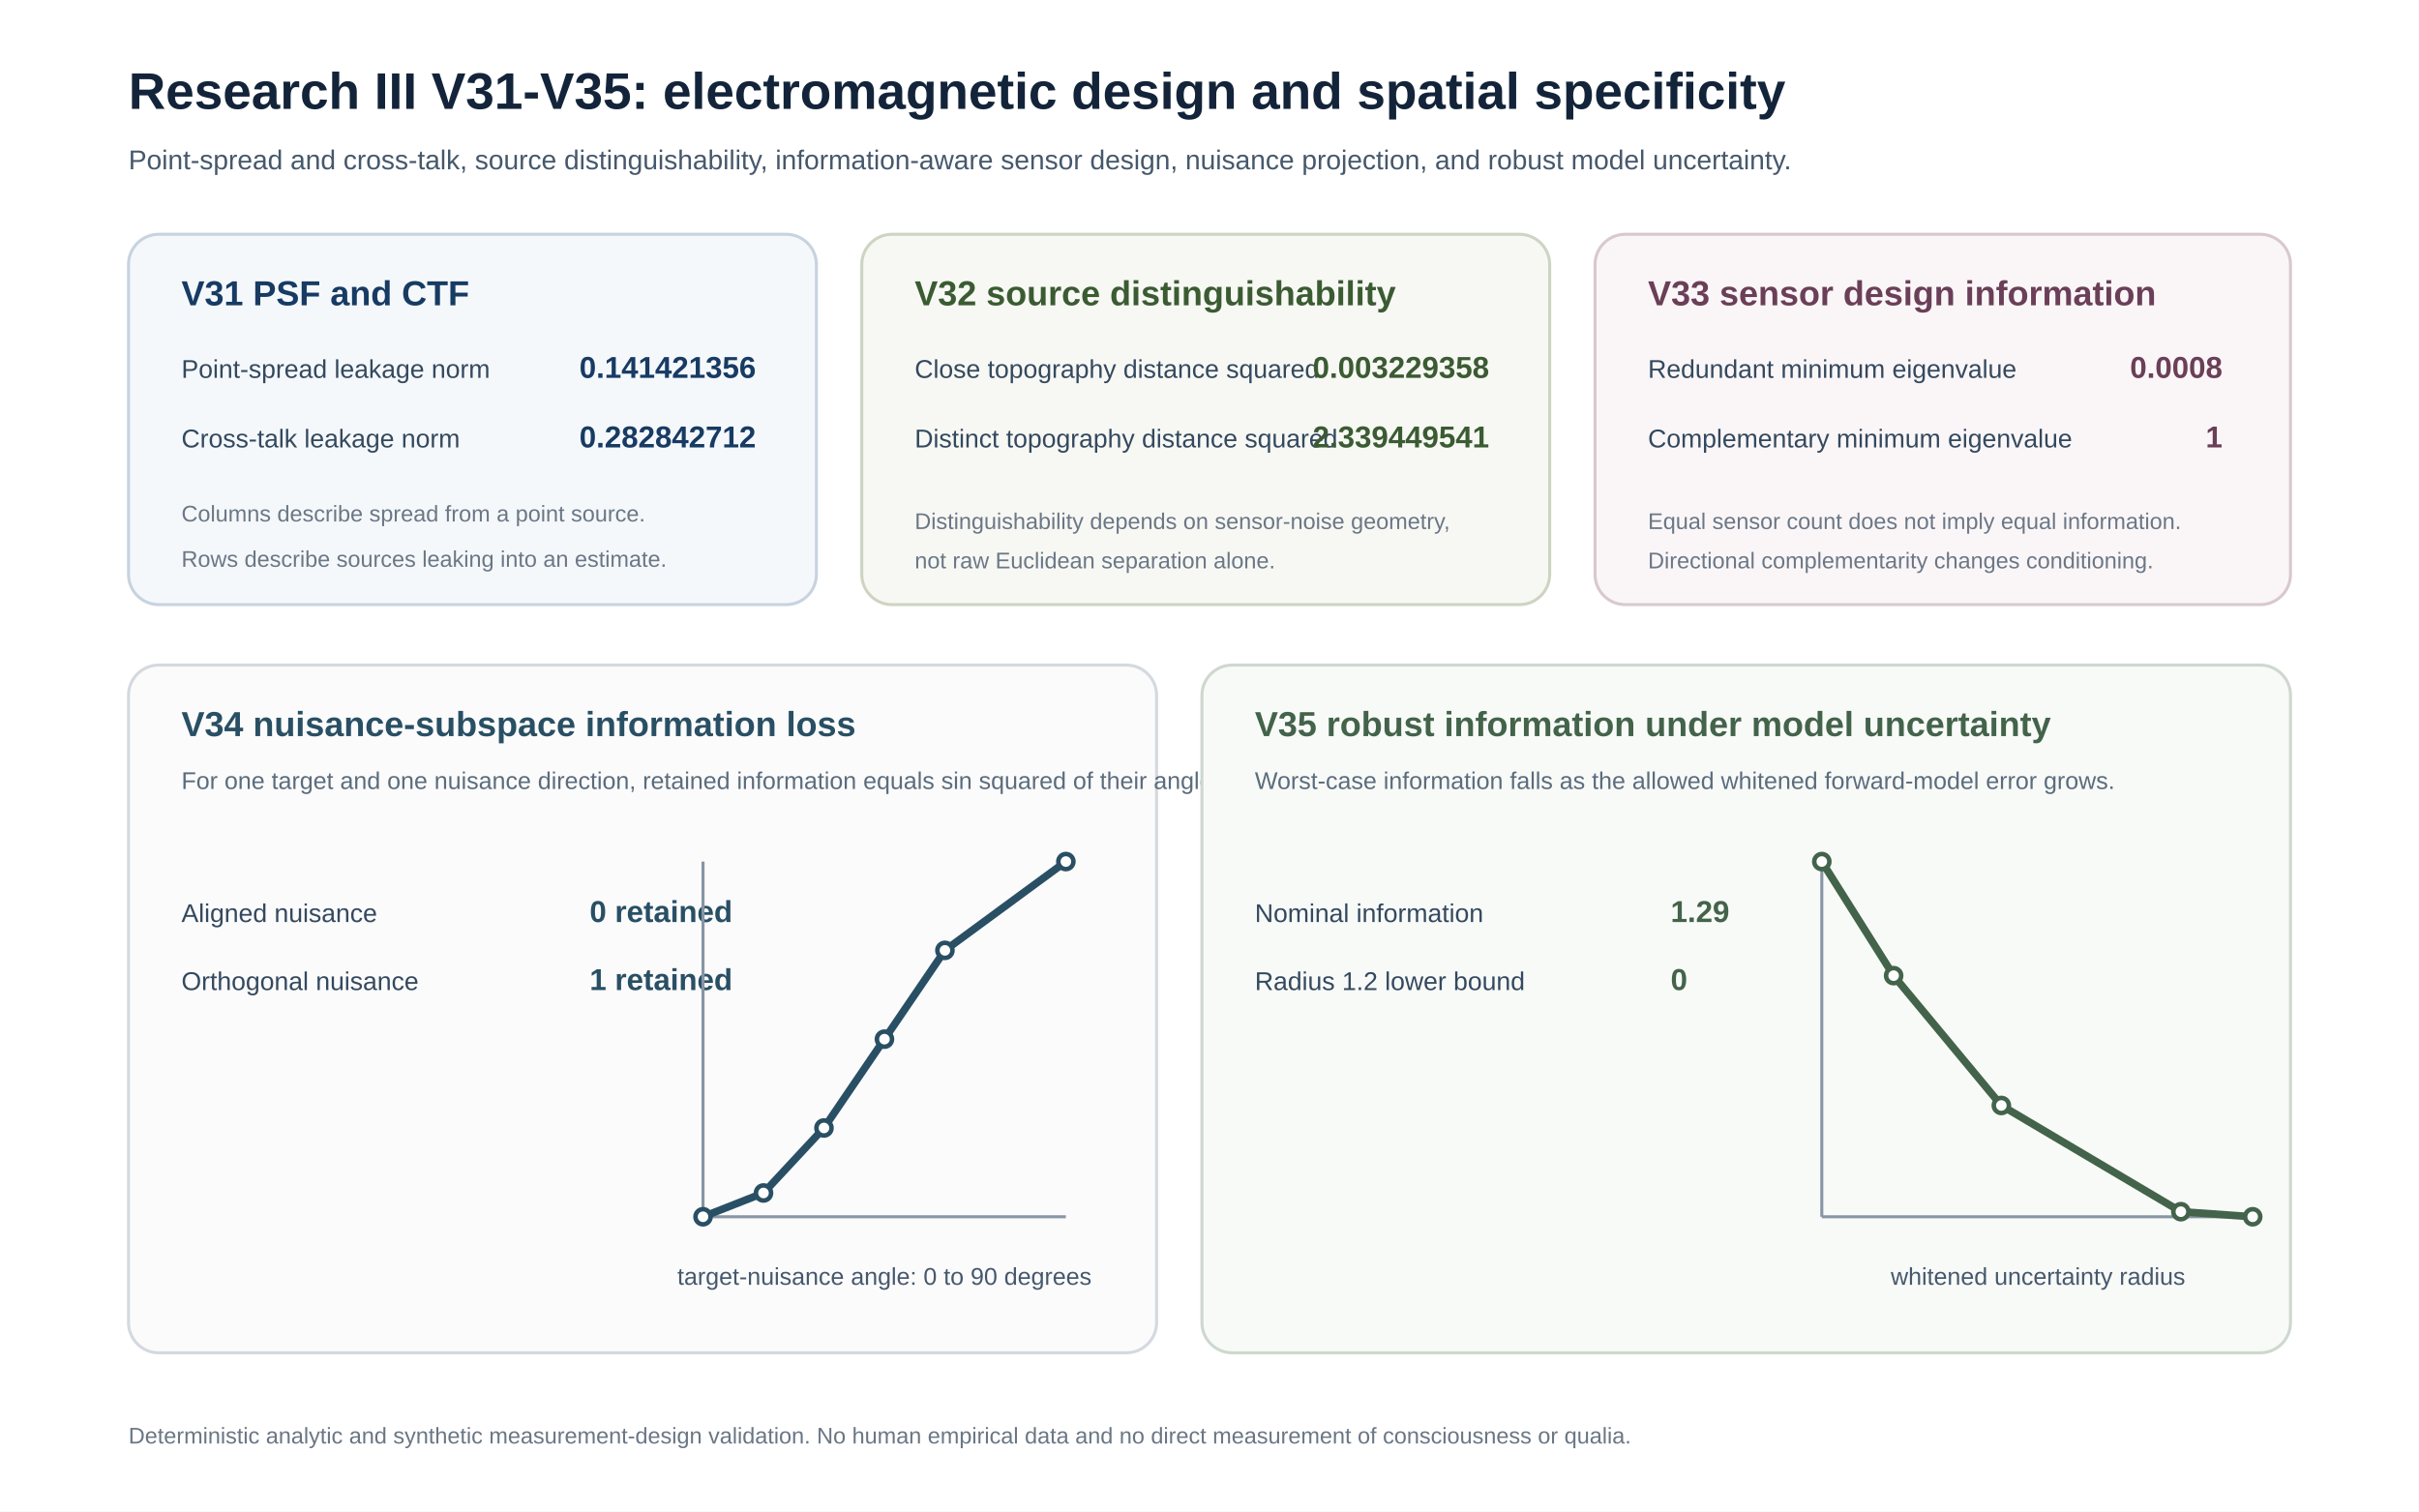
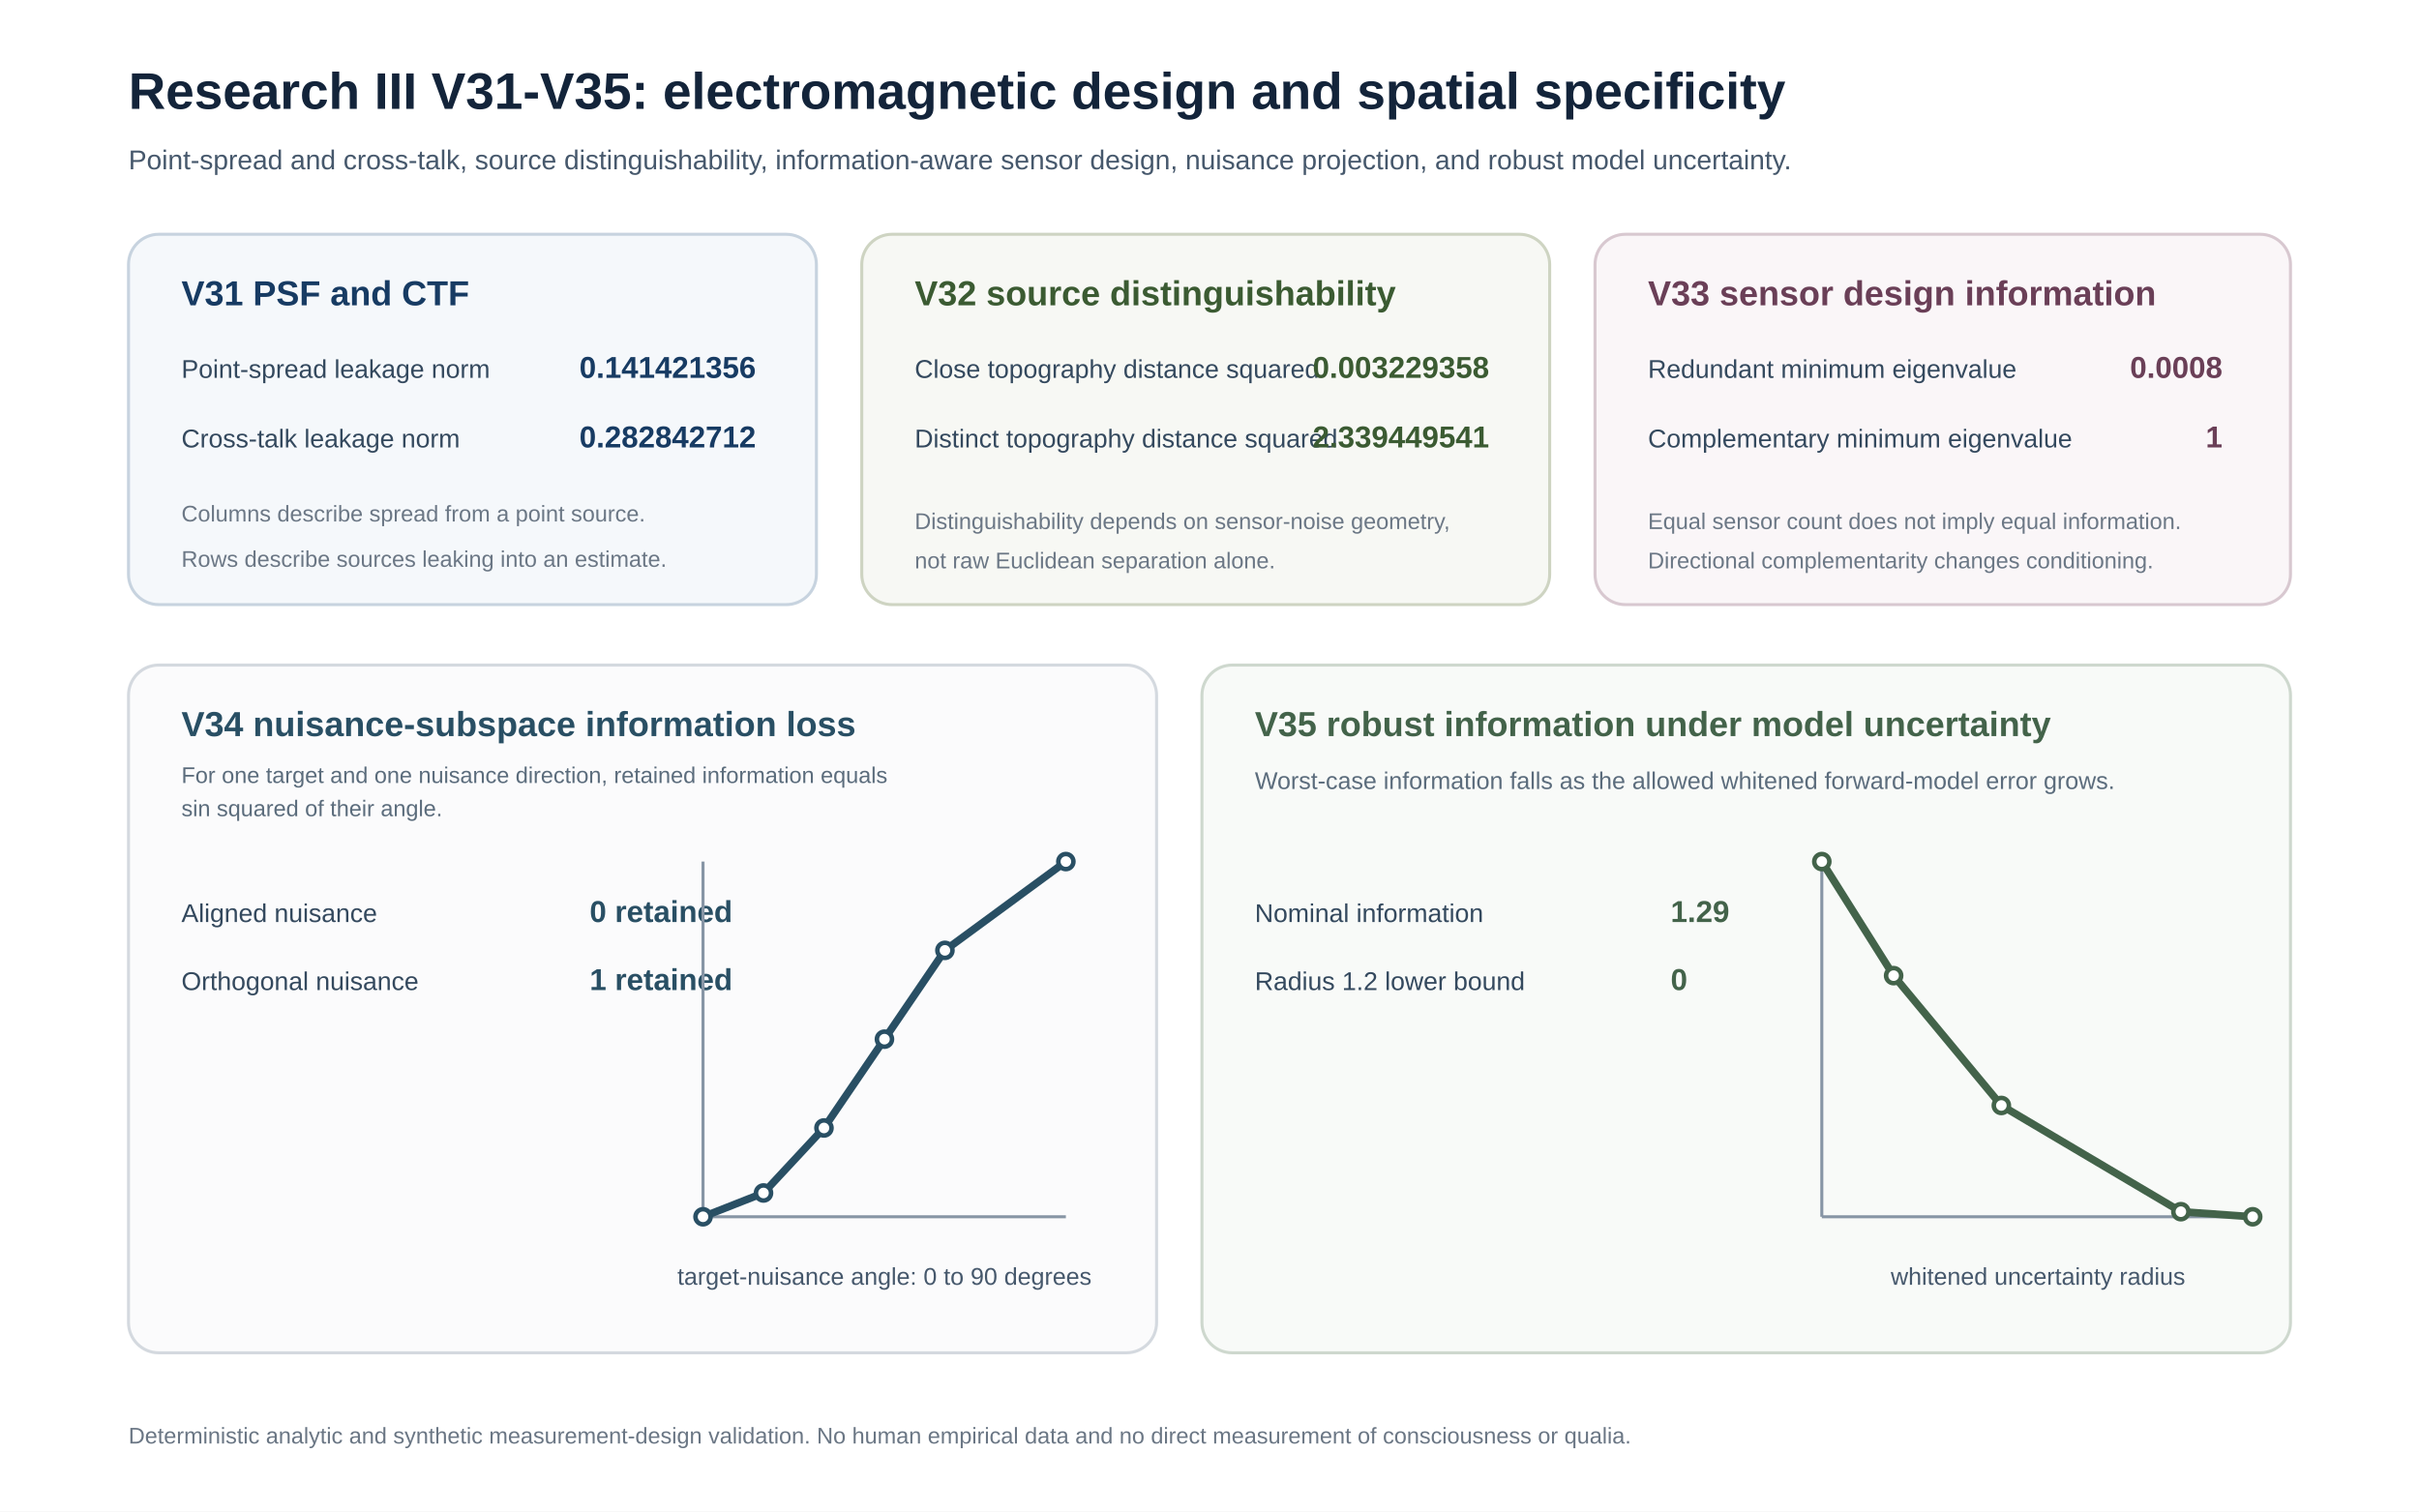
<svg xmlns="http://www.w3.org/2000/svg" width="1600" height="1000" viewBox="0 0 1600 1000">
  <rect width="1600" height="1000" fill="#ffffff" />
  <text x="85" y="72" font-family="Arial, Helvetica, sans-serif" font-size="34" font-weight="700" fill="#13243a">Research III V31-V35: electromagnetic design and spatial specificity</text>
  <text x="85" y="112" font-family="Arial, Helvetica, sans-serif" font-size="18" fill="#46586c">Point-spread and cross-talk, source distinguishability, information-aware sensor design, nuisance projection, and robust model uncertainty.</text>
  <rect x="85" y="155" width="455" height="245" rx="20" fill="#f5f8fb" stroke="#c7d3df" stroke-width="2" />
  <text x="120" y="202" font-family="Arial, Helvetica, sans-serif" font-size="23" font-weight="700" fill="#173b63">V31 PSF and CTF</text>
  <text x="120" y="250" font-family="Arial, Helvetica, sans-serif" font-size="17" fill="#34495e">Point-spread leakage norm</text>
  <text x="500" y="250" text-anchor="end" font-family="Arial, Helvetica, sans-serif" font-size="20" font-weight="700" fill="#173b63">0.141421356</text>
  <text x="120" y="296" font-family="Arial, Helvetica, sans-serif" font-size="17" fill="#34495e">Cross-talk leakage norm</text>
  <text x="500" y="296" text-anchor="end" font-family="Arial, Helvetica, sans-serif" font-size="20" font-weight="700" fill="#173b63">0.282842712</text>
  <text x="120" y="345" font-family="Arial, Helvetica, sans-serif" font-size="15" fill="#6b7785">Columns describe spread from a point source.</text>
  <text x="120" y="375" font-family="Arial, Helvetica, sans-serif" font-size="15" fill="#6b7785">Rows describe sources leaking into an estimate.</text>
  <rect x="570" y="155" width="455" height="245" rx="20" fill="#f7f8f4" stroke="#ced4c2" stroke-width="2" />
  <text x="605" y="202" font-family="Arial, Helvetica, sans-serif" font-size="23" font-weight="700" fill="#3b5b32">V32 source distinguishability</text>
  <text x="605" y="250" font-family="Arial, Helvetica, sans-serif" font-size="17" fill="#34495e">Close topography distance squared</text>
  <text x="985" y="250" text-anchor="end" font-family="Arial, Helvetica, sans-serif" font-size="20" font-weight="700" fill="#3b5b32">0.003229358</text>
  <text x="605" y="296" font-family="Arial, Helvetica, sans-serif" font-size="17" fill="#34495e">Distinct topography distance squared</text>
  <text x="985" y="296" text-anchor="end" font-family="Arial, Helvetica, sans-serif" font-size="20" font-weight="700" fill="#3b5b32">2.339449541</text>
  <text x="605" y="350" font-family="Arial, Helvetica, sans-serif" font-size="15" fill="#6b7785">Distinguishability depends on sensor-noise geometry,</text>
  <text x="605" y="376" font-family="Arial, Helvetica, sans-serif" font-size="15" fill="#6b7785">not raw Euclidean separation alone.</text>
  <rect x="1055" y="155" width="460" height="245" rx="20" fill="#faf6f8" stroke="#d8c8d0" stroke-width="2" />
  <text x="1090" y="202" font-family="Arial, Helvetica, sans-serif" font-size="23" font-weight="700" fill="#6a3f57">V33 sensor design information</text>
  <text x="1090" y="250" font-family="Arial, Helvetica, sans-serif" font-size="17" fill="#34495e">Redundant minimum eigenvalue</text>
  <text x="1470" y="250" text-anchor="end" font-family="Arial, Helvetica, sans-serif" font-size="20" font-weight="700" fill="#6a3f57">0.0008</text>
  <text x="1090" y="296" font-family="Arial, Helvetica, sans-serif" font-size="17" fill="#34495e">Complementary minimum eigenvalue</text>
  <text x="1470" y="296" text-anchor="end" font-family="Arial, Helvetica, sans-serif" font-size="20" font-weight="700" fill="#6a3f57">1</text>
  <text x="1090" y="350" font-family="Arial, Helvetica, sans-serif" font-size="15" fill="#6b7785">Equal sensor count does not imply equal information.</text>
  <text x="1090" y="376" font-family="Arial, Helvetica, sans-serif" font-size="15" fill="#6b7785">Directional complementarity changes conditioning.</text>
  <rect x="85" y="440" width="680" height="455" rx="20" fill="#fbfbfc" stroke="#d4d9df" stroke-width="2" />
  <text x="120" y="487" font-family="Arial, Helvetica, sans-serif" font-size="23" font-weight="700" fill="#294f64">V34 nuisance-subspace information loss</text>
-   <text x="120" y="522" font-family="Arial, Helvetica, sans-serif" font-size="16" fill="#5b6c7c">For one target and one nuisance direction, retained information equals sin squared of their angle.</text>
+   <text x="120" y="518" font-family="Arial, Helvetica, sans-serif" font-size="15" fill="#5b6c7c">For one target and one nuisance direction, retained information equals</text>
+   <text x="120" y="540" font-family="Arial, Helvetica, sans-serif" font-size="15" fill="#5b6c7c">sin squared of their angle.</text>
  <text x="120" y="610" font-family="Arial, Helvetica, sans-serif" font-size="17" fill="#34495e">Aligned nuisance</text>
  <text x="390" y="610" font-family="Arial, Helvetica, sans-serif" font-size="20" font-weight="700" fill="#294f64">0 retained</text>
  <text x="120" y="655" font-family="Arial, Helvetica, sans-serif" font-size="17" fill="#34495e">Orthogonal nuisance</text>
  <text x="390" y="655" font-family="Arial, Helvetica, sans-serif" font-size="20" font-weight="700" fill="#294f64">1 retained</text>
  <line x1="465" y1="805" x2="705" y2="805" stroke="#8795a5" stroke-width="2" />
  <line x1="465" y1="570" x2="465" y2="805" stroke="#8795a5" stroke-width="2" />
  <polyline points="465,805 505,789.258 545,746.25 585,687.5 625,628.75 705,570" fill="none" stroke="#294f64" stroke-width="5" stroke-linecap="round" stroke-linejoin="round" />
  <circle cx="465" cy="805" r="5" fill="#fff" stroke="#294f64" stroke-width="3" />
  <circle cx="505" cy="789.258" r="5" fill="#fff" stroke="#294f64" stroke-width="3" />
  <circle cx="545" cy="746.25" r="5" fill="#fff" stroke="#294f64" stroke-width="3" />
  <circle cx="585" cy="687.5" r="5" fill="#fff" stroke="#294f64" stroke-width="3" />
  <circle cx="625" cy="628.75" r="5" fill="#fff" stroke="#294f64" stroke-width="3" />
  <circle cx="705" cy="570" r="5" fill="#fff" stroke="#294f64" stroke-width="3" />
  <text x="585" y="850" text-anchor="middle" font-family="Arial, Helvetica, sans-serif" font-size="16" fill="#46586c">target-nuisance angle: 0 to 90 degrees</text>
  <rect x="795" y="440" width="720" height="455" rx="20" fill="#f8faf8" stroke="#ced8ce" stroke-width="2" />
  <text x="830" y="487" font-family="Arial, Helvetica, sans-serif" font-size="23" font-weight="700" fill="#43634a">V35 robust information under model uncertainty</text>
  <text x="830" y="522" font-family="Arial, Helvetica, sans-serif" font-size="16" fill="#5b6c7c">Worst-case information falls as the allowed whitened forward-model error grows.</text>
  <text x="830" y="610" font-family="Arial, Helvetica, sans-serif" font-size="17" fill="#34495e">Nominal information</text>
  <text x="1105" y="610" font-family="Arial, Helvetica, sans-serif" font-size="20" font-weight="700" fill="#43634a">1.29</text>
  <text x="830" y="655" font-family="Arial, Helvetica, sans-serif" font-size="17" fill="#34495e">Radius 1.2 lower bound</text>
  <text x="1105" y="655" font-family="Arial, Helvetica, sans-serif" font-size="20" font-weight="700" fill="#43634a">0</text>
  <line x1="1205" y1="805" x2="1490" y2="805" stroke="#8795a5" stroke-width="2" />
  <line x1="1205" y1="570" x2="1205" y2="805" stroke="#8795a5" stroke-width="2" />
  <polyline points="1205,570 1252.5,645.476 1323.75,731.363 1442.5,801.641 1490,805" fill="none" stroke="#43634a" stroke-width="5" stroke-linecap="round" stroke-linejoin="round" />
  <circle cx="1205" cy="570" r="5" fill="#fff" stroke="#43634a" stroke-width="3" />
  <circle cx="1252.5" cy="645.476" r="5" fill="#fff" stroke="#43634a" stroke-width="3" />
  <circle cx="1323.75" cy="731.363" r="5" fill="#fff" stroke="#43634a" stroke-width="3" />
  <circle cx="1442.5" cy="801.641" r="5" fill="#fff" stroke="#43634a" stroke-width="3" />
  <circle cx="1490" cy="805" r="5" fill="#fff" stroke="#43634a" stroke-width="3" />
  <text x="1348" y="850" text-anchor="middle" font-family="Arial, Helvetica, sans-serif" font-size="16" fill="#46586c">whitened uncertainty radius</text>
  <text x="85" y="955" font-family="Arial, Helvetica, sans-serif" font-size="15" fill="#6a7684">Deterministic analytic and synthetic measurement-design validation. No human empirical data and no direct measurement of consciousness or qualia.</text>
</svg>
